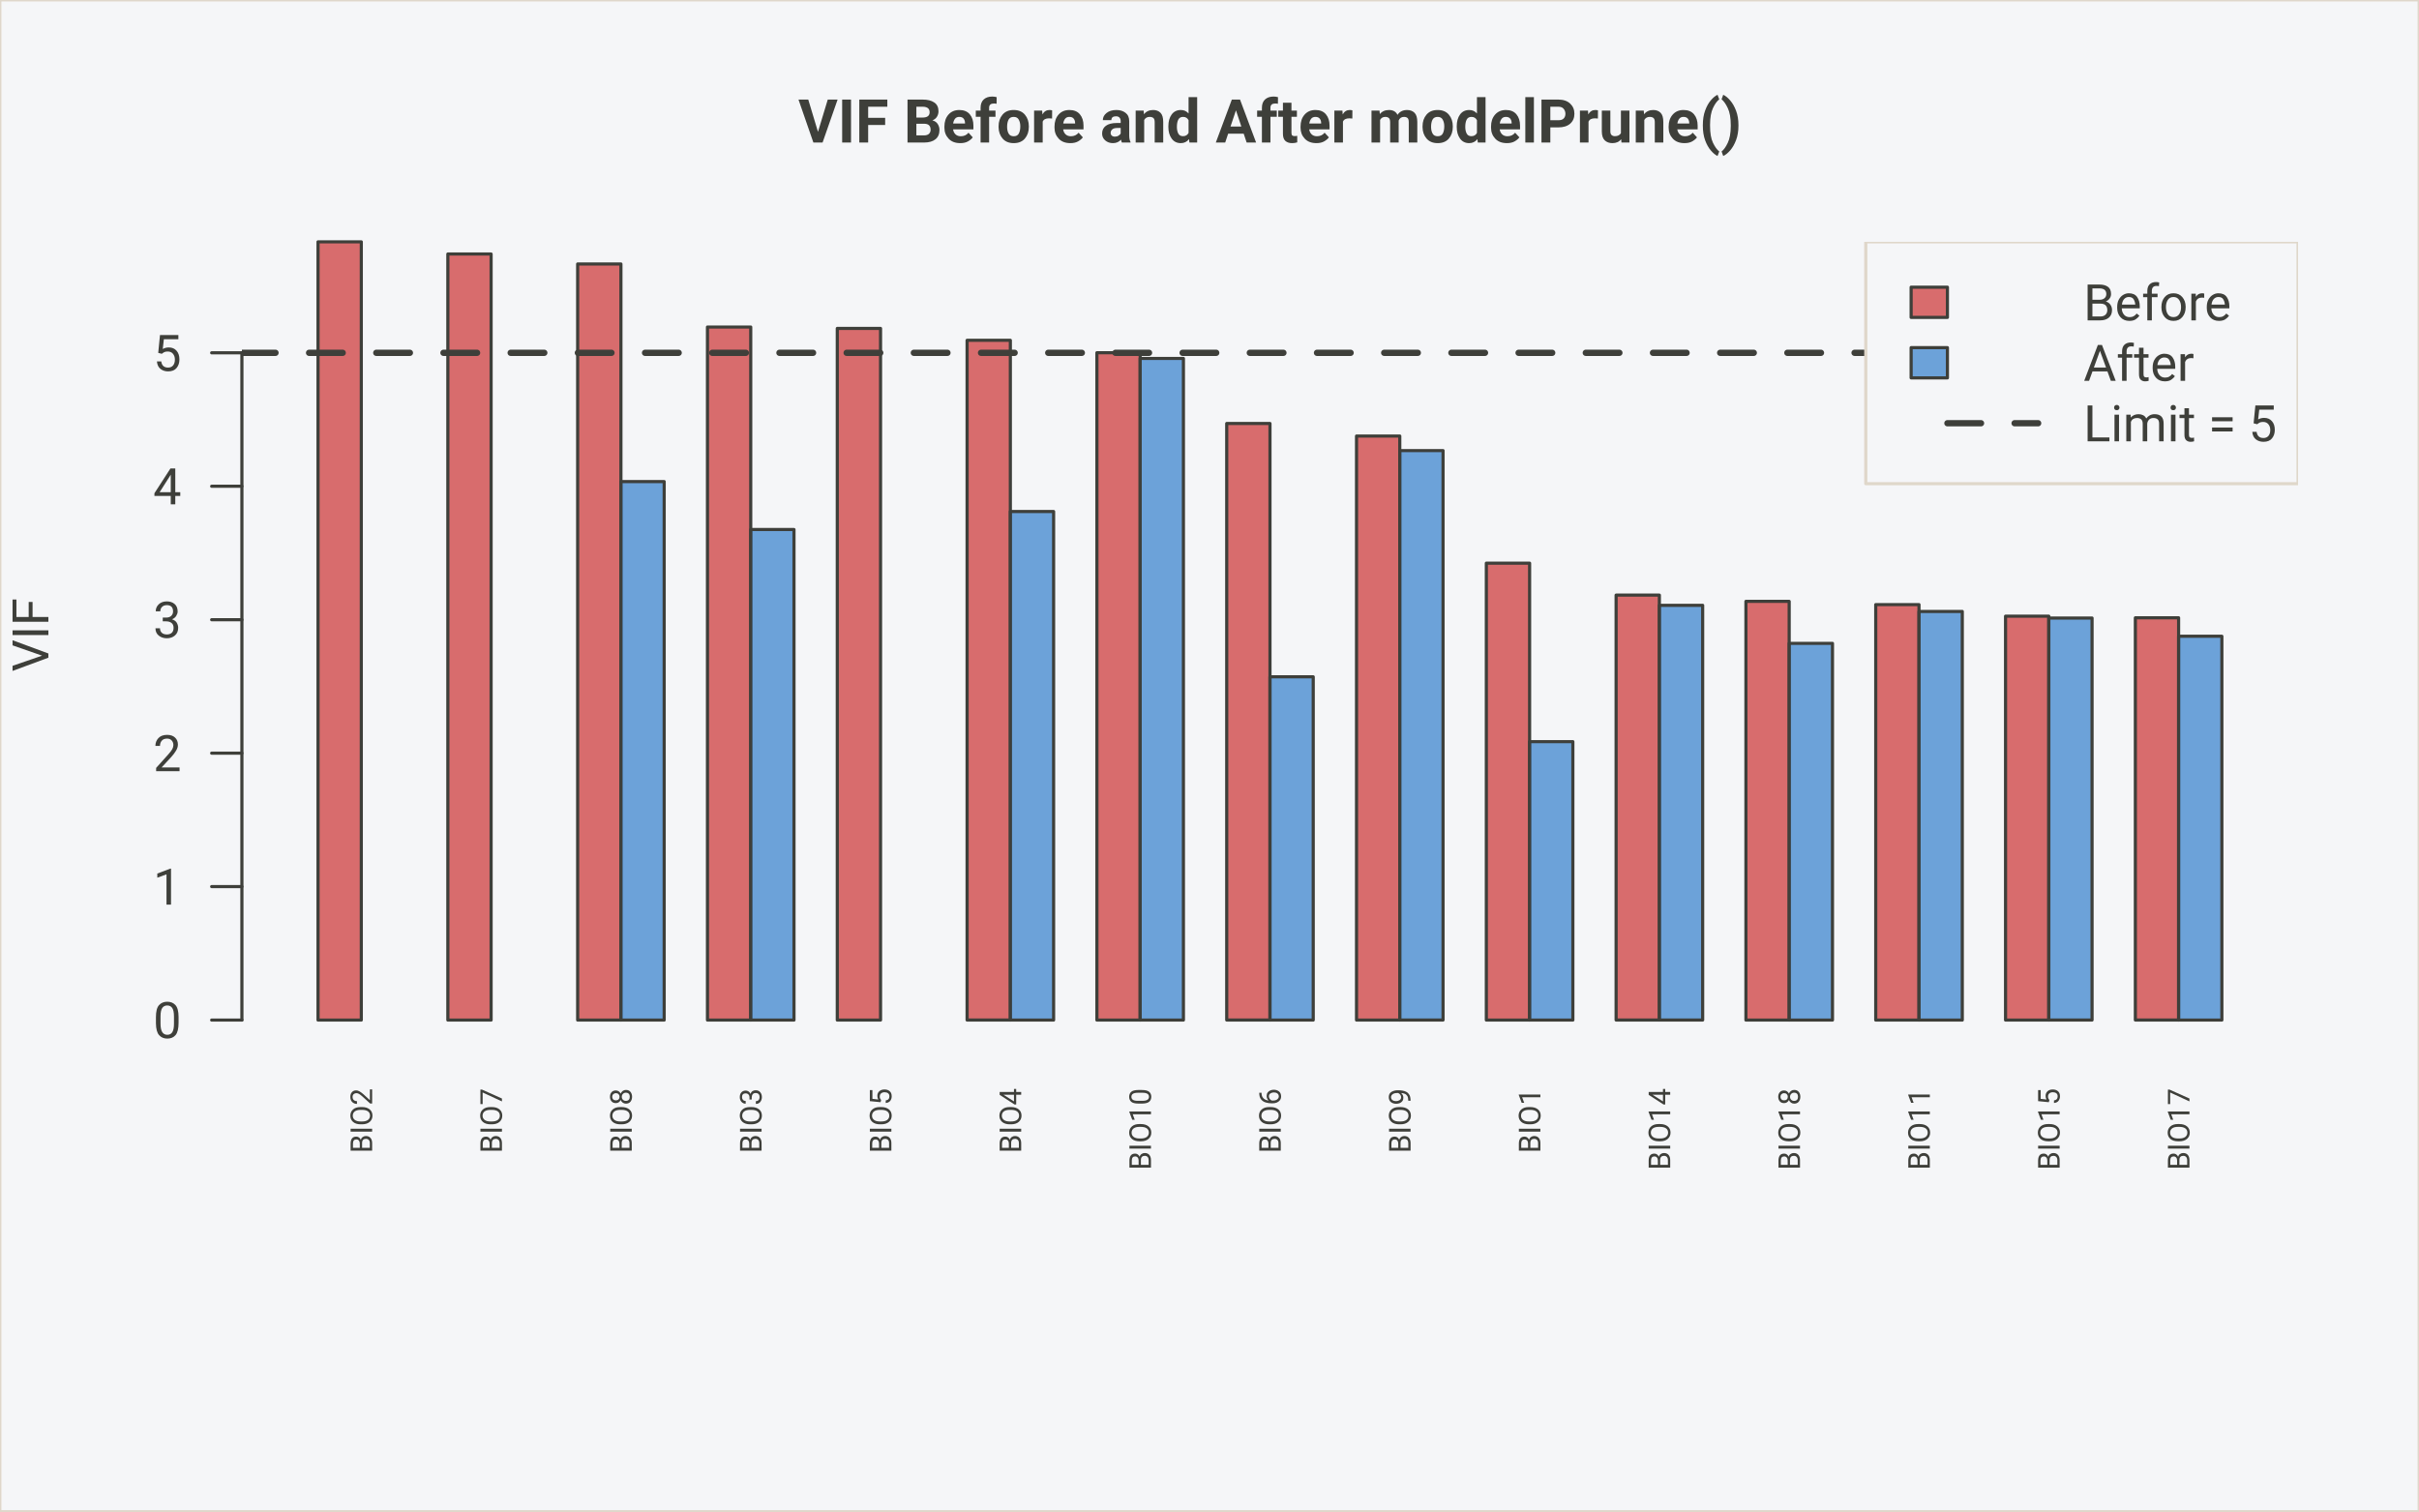
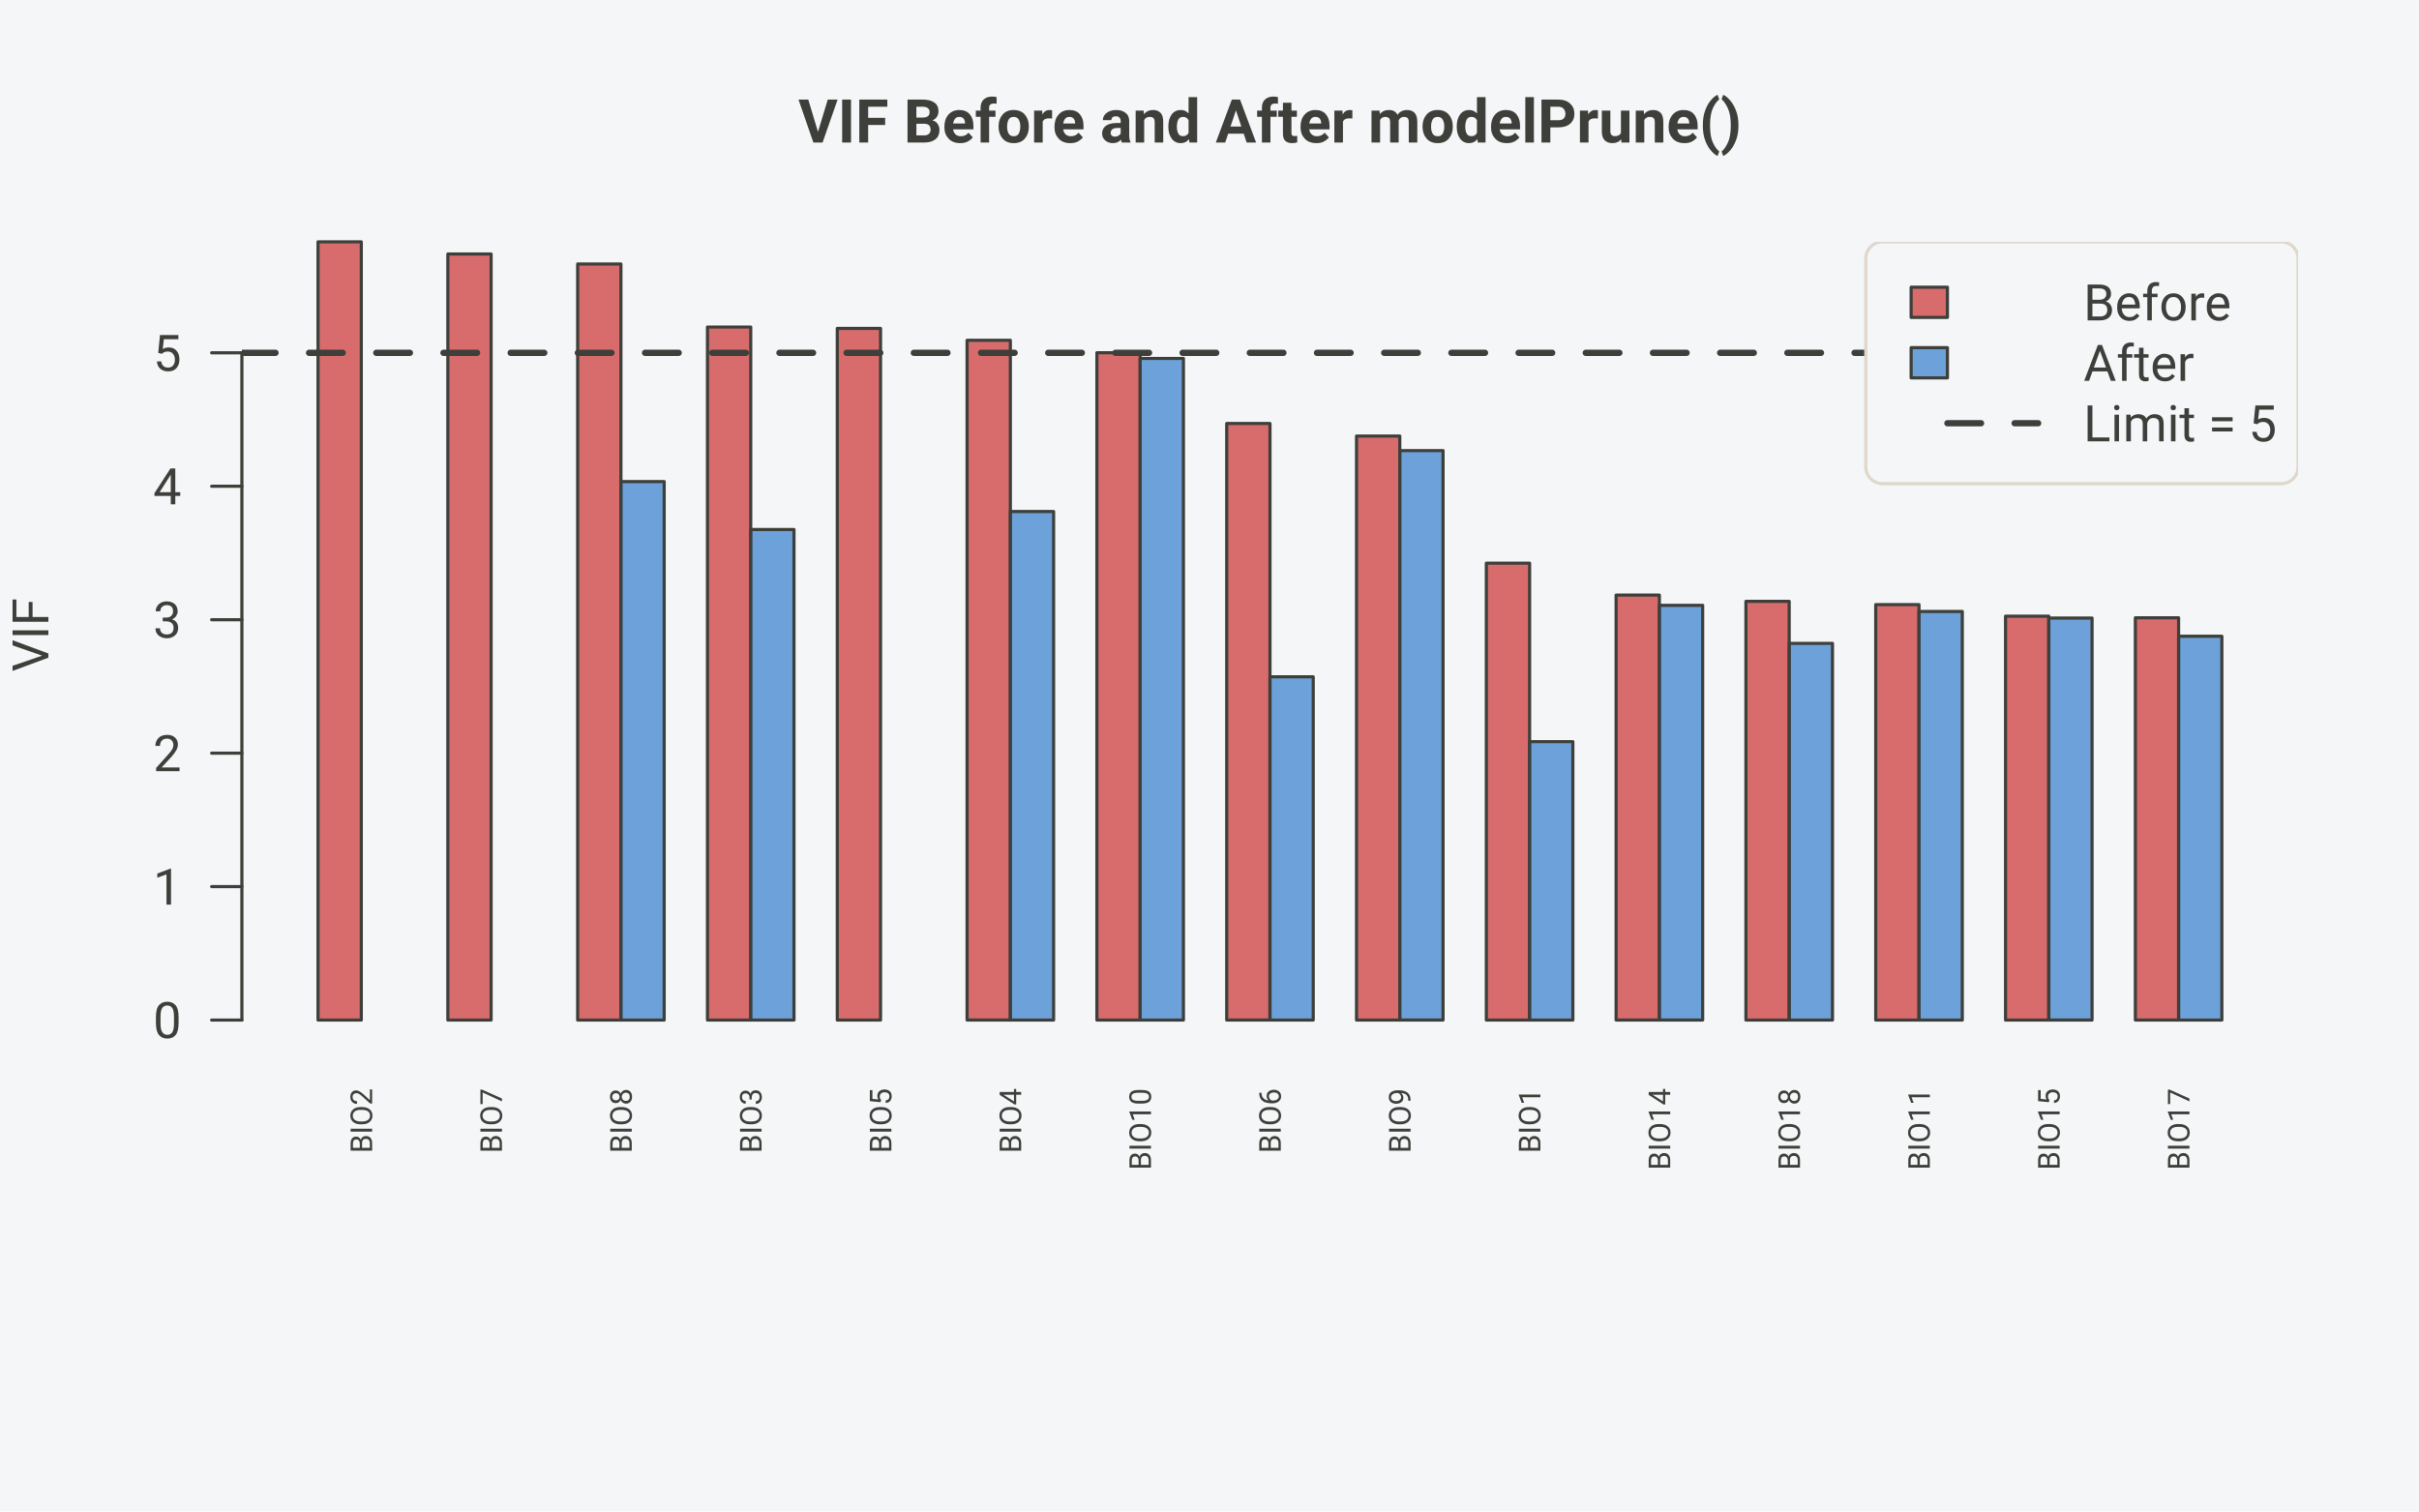
<svg xmlns="http://www.w3.org/2000/svg" width="576.00pt" height="360.00pt" viewBox="0 0 576.00 360.00">
  <g class="svglite">
    <defs>
      <style type="text/css">
    /* theme-aware-processed */
    .svglite line, .svglite polyline, .svglite polygon, .svglite path, .svglite circle {
      fill: none;
      stroke: #3E3F3A;
      stroke-linecap: round;
      stroke-linejoin: round;
      stroke-miterlimit: 10.00;
    }
-     .svglite rect {
+     .svglite &gt; g &gt; rect {
      fill: none;
      stroke: #3E3F3A;
      stroke-linecap: round;
      stroke-linejoin: round;
      stroke-miterlimit: 10.00;
    }
    .svglite text {
      white-space: pre;
      fill: #3E3F3A;
    }
    .svglite g.glyphgroup path {
      fill: inherit;
      stroke: none;
    }
  </style>
    </defs>
-     <rect class="svg-bg" width="100%" height="100%" style="stroke: #DFD7CA; stroke-width: 0.667; fill: #F5F6F8;" />
+     <rect class="svg-bg" width="100%" height="100%" style="stroke: none; fill: #F5F6F8;" />
    <defs>
      <clipPath id="cpMC4wMHw1NzYuMDB8MC4wMHwzNjAuMDA=">
        <rect x="0.00" y="0.00" width="576.00" height="360.00" />
      </clipPath>
    </defs>
    <g clip-path="url(#cpMC4wMHw1NzYuMDB8MC4wMHwzNjAuMDA=)">
      <rect x="75.73" y="57.60" width="10.30" height="185.35" style="stroke-width: 0.75; fill: #CC3333; fill-opacity: 0.70;" />
      <rect x="86.04" y="242.95" width="10.30" height="0.00" style="stroke-width: 0.75; fill: #3380CC; fill-opacity: 0.70;" />
      <rect x="106.64" y="60.50" width="10.30" height="182.45" style="stroke-width: 0.75; fill: #CC3333; fill-opacity: 0.70;" />
      <rect x="116.95" y="242.95" width="10.30" height="0.00" style="stroke-width: 0.75; fill: #3380CC; fill-opacity: 0.70;" />
      <rect x="137.55" y="62.87" width="10.30" height="180.08" style="stroke-width: 0.75; fill: #CC3333; fill-opacity: 0.70;" />
      <rect x="147.85" y="114.70" width="10.30" height="128.25" style="stroke-width: 0.75; fill: #3380CC; fill-opacity: 0.70;" />
      <rect x="168.46" y="77.89" width="10.30" height="165.06" style="stroke-width: 0.75; fill: #CC3333; fill-opacity: 0.70;" />
      <rect x="178.76" y="126.12" width="10.30" height="116.83" style="stroke-width: 0.75; fill: #3380CC; fill-opacity: 0.70;" />
      <rect x="199.37" y="78.22" width="10.30" height="164.73" style="stroke-width: 0.75; fill: #CC3333; fill-opacity: 0.70;" />
      <rect x="209.67" y="242.95" width="10.30" height="0.00" style="stroke-width: 0.75; fill: #3380CC; fill-opacity: 0.70;" />
      <rect x="230.28" y="81.05" width="10.30" height="161.89" style="stroke-width: 0.75; fill: #CC3333; fill-opacity: 0.70;" />
      <rect x="240.58" y="121.83" width="10.30" height="121.12" style="stroke-width: 0.75; fill: #3380CC; fill-opacity: 0.70;" />
      <rect x="261.19" y="84.01" width="10.30" height="158.94" style="stroke-width: 0.75; fill: #CC3333; fill-opacity: 0.70;" />
      <rect x="271.49" y="85.37" width="10.30" height="157.58" style="stroke-width: 0.75; fill: #3380CC; fill-opacity: 0.70;" />
      <rect x="292.10" y="100.86" width="10.30" height="142.08" style="stroke-width: 0.75; fill: #CC3333; fill-opacity: 0.70;" />
      <rect x="302.40" y="161.20" width="10.30" height="81.75" style="stroke-width: 0.75; fill: #3380CC; fill-opacity: 0.70;" />
      <rect x="323.01" y="103.85" width="10.30" height="139.10" style="stroke-width: 0.75; fill: #CC3333; fill-opacity: 0.70;" />
      <rect x="333.31" y="107.32" width="10.30" height="135.62" style="stroke-width: 0.75; fill: #3380CC; fill-opacity: 0.70;" />
      <rect x="353.92" y="134.13" width="10.30" height="108.82" style="stroke-width: 0.75; fill: #CC3333; fill-opacity: 0.70;" />
      <rect x="364.22" y="176.64" width="10.30" height="66.31" style="stroke-width: 0.75; fill: #3380CC; fill-opacity: 0.70;" />
      <rect x="384.82" y="141.74" width="10.30" height="101.20" style="stroke-width: 0.75; fill: #CC3333; fill-opacity: 0.70;" />
      <rect x="395.13" y="144.17" width="10.30" height="98.77" style="stroke-width: 0.75; fill: #3380CC; fill-opacity: 0.70;" />
      <rect x="415.73" y="143.23" width="10.30" height="99.72" style="stroke-width: 0.75; fill: #CC3333; fill-opacity: 0.70;" />
      <rect x="426.04" y="153.23" width="10.30" height="89.72" style="stroke-width: 0.75; fill: #3380CC; fill-opacity: 0.70;" />
      <rect x="446.64" y="144.00" width="10.30" height="98.95" style="stroke-width: 0.75; fill: #CC3333; fill-opacity: 0.70;" />
      <rect x="456.95" y="145.63" width="10.30" height="97.32" style="stroke-width: 0.75; fill: #3380CC; fill-opacity: 0.70;" />
      <rect x="477.55" y="146.76" width="10.30" height="96.19" style="stroke-width: 0.75; fill: #CC3333; fill-opacity: 0.70;" />
      <rect x="487.85" y="147.20" width="10.30" height="95.74" style="stroke-width: 0.75; fill: #3380CC; fill-opacity: 0.70;" />
      <rect x="508.46" y="147.14" width="10.30" height="95.80" style="stroke-width: 0.75; fill: #CC3333; fill-opacity: 0.70;" />
      <rect x="518.76" y="151.54" width="10.30" height="91.41" style="stroke-width: 0.75; fill: #3380CC; fill-opacity: 0.70;" />
      <text transform="translate(88.61,259.20) rotate(-90)" text-anchor="end" style="font-size: 7.20px; font-family: &quot;Roboto&quot;, -apple-system, BlinkMacSystemFont, &quot;Segoe UI&quot;, system-ui, sans-serif;" textLength="16.39px" lengthAdjust="spacingAndGlyphs">BIO2</text>
      <text transform="translate(119.52,259.20) rotate(-90)" text-anchor="end" style="font-size: 7.20px; font-family: &quot;Roboto&quot;, -apple-system, BlinkMacSystemFont, &quot;Segoe UI&quot;, system-ui, sans-serif;" textLength="16.39px" lengthAdjust="spacingAndGlyphs">BIO7</text>
      <text transform="translate(150.43,259.20) rotate(-90)" text-anchor="end" style="font-size: 7.20px; font-family: &quot;Roboto&quot;, -apple-system, BlinkMacSystemFont, &quot;Segoe UI&quot;, system-ui, sans-serif;" textLength="16.39px" lengthAdjust="spacingAndGlyphs">BIO8</text>
      <text transform="translate(181.34,259.20) rotate(-90)" text-anchor="end" style="font-size: 7.20px; font-family: &quot;Roboto&quot;, -apple-system, BlinkMacSystemFont, &quot;Segoe UI&quot;, system-ui, sans-serif;" textLength="16.39px" lengthAdjust="spacingAndGlyphs">BIO3</text>
      <text transform="translate(212.25,259.20) rotate(-90)" text-anchor="end" style="font-size: 7.20px; font-family: &quot;Roboto&quot;, -apple-system, BlinkMacSystemFont, &quot;Segoe UI&quot;, system-ui, sans-serif;" textLength="16.39px" lengthAdjust="spacingAndGlyphs">BIO5</text>
      <text transform="translate(243.16,259.20) rotate(-90)" text-anchor="end" style="font-size: 7.20px; font-family: &quot;Roboto&quot;, -apple-system, BlinkMacSystemFont, &quot;Segoe UI&quot;, system-ui, sans-serif;" textLength="16.39px" lengthAdjust="spacingAndGlyphs">BIO4</text>
      <text transform="translate(274.06,259.20) rotate(-90)" text-anchor="end" style="font-size: 7.20px; font-family: &quot;Roboto&quot;, -apple-system, BlinkMacSystemFont, &quot;Segoe UI&quot;, system-ui, sans-serif;" textLength="20.39px" lengthAdjust="spacingAndGlyphs">BIO10</text>
      <text transform="translate(304.97,259.20) rotate(-90)" text-anchor="end" style="font-size: 7.20px; font-family: &quot;Roboto&quot;, -apple-system, BlinkMacSystemFont, &quot;Segoe UI&quot;, system-ui, sans-serif;" textLength="16.39px" lengthAdjust="spacingAndGlyphs">BIO6</text>
      <text transform="translate(335.88,259.20) rotate(-90)" text-anchor="end" style="font-size: 7.20px; font-family: &quot;Roboto&quot;, -apple-system, BlinkMacSystemFont, &quot;Segoe UI&quot;, system-ui, sans-serif;" textLength="16.39px" lengthAdjust="spacingAndGlyphs">BIO9</text>
      <text transform="translate(366.79,259.20) rotate(-90)" text-anchor="end" style="font-size: 7.20px; font-family: &quot;Roboto&quot;, -apple-system, BlinkMacSystemFont, &quot;Segoe UI&quot;, system-ui, sans-serif;" textLength="16.39px" lengthAdjust="spacingAndGlyphs">BIO1</text>
      <text transform="translate(397.70,259.20) rotate(-90)" text-anchor="end" style="font-size: 7.20px; font-family: &quot;Roboto&quot;, -apple-system, BlinkMacSystemFont, &quot;Segoe UI&quot;, system-ui, sans-serif;" textLength="20.39px" lengthAdjust="spacingAndGlyphs">BIO14</text>
      <text transform="translate(428.61,259.20) rotate(-90)" text-anchor="end" style="font-size: 7.20px; font-family: &quot;Roboto&quot;, -apple-system, BlinkMacSystemFont, &quot;Segoe UI&quot;, system-ui, sans-serif;" textLength="20.39px" lengthAdjust="spacingAndGlyphs">BIO18</text>
      <text transform="translate(459.52,259.20) rotate(-90)" text-anchor="end" style="font-size: 7.20px; font-family: &quot;Roboto&quot;, -apple-system, BlinkMacSystemFont, &quot;Segoe UI&quot;, system-ui, sans-serif;" textLength="19.86px" lengthAdjust="spacingAndGlyphs">BIO11</text>
      <text transform="translate(490.43,259.20) rotate(-90)" text-anchor="end" style="font-size: 7.20px; font-family: &quot;Roboto&quot;, -apple-system, BlinkMacSystemFont, &quot;Segoe UI&quot;, system-ui, sans-serif;" textLength="20.39px" lengthAdjust="spacingAndGlyphs">BIO15</text>
      <text transform="translate(521.34,259.20) rotate(-90)" text-anchor="end" style="font-size: 7.20px; font-family: &quot;Roboto&quot;, -apple-system, BlinkMacSystemFont, &quot;Segoe UI&quot;, system-ui, sans-serif;" textLength="20.39px" lengthAdjust="spacingAndGlyphs">BIO17</text>
      <text x="302.40" y="33.95" text-anchor="middle" style="font-size: 14.40px; font-weight: bold; font-family: &quot;Roboto&quot;, -apple-system, BlinkMacSystemFont, &quot;Segoe UI&quot;, system-ui, sans-serif;" textLength="235.38px" lengthAdjust="spacingAndGlyphs">VIF Before and After modelPrune()</text>
      <text transform="translate(11.52,151.20) rotate(-90)" text-anchor="middle" style="font-size: 12.00px; font-family: &quot;Roboto&quot;, -apple-system, BlinkMacSystemFont, &quot;Segoe UI&quot;, system-ui, sans-serif;" textLength="18.66px" lengthAdjust="spacingAndGlyphs">VIF</text>
      <line x1="57.60" y1="242.95" x2="57.60" y2="84.03" style="stroke-width: 0.75;" />
      <line x1="57.60" y1="242.95" x2="50.40" y2="242.95" style="stroke-width: 0.75;" />
      <line x1="57.60" y1="211.16" x2="50.40" y2="211.16" style="stroke-width: 0.75;" />
      <line x1="57.60" y1="179.38" x2="50.40" y2="179.38" style="stroke-width: 0.75;" />
      <line x1="57.60" y1="147.60" x2="50.40" y2="147.60" style="stroke-width: 0.75;" />
      <line x1="57.60" y1="115.81" x2="50.40" y2="115.81" style="stroke-width: 0.75;" />
      <line x1="57.60" y1="84.03" x2="50.40" y2="84.03" style="stroke-width: 0.75;" />
      <text x="43.20" y="247.24" text-anchor="end" style="font-size: 12.00px; font-family: &quot;Roboto&quot;, -apple-system, BlinkMacSystemFont, &quot;Segoe UI&quot;, system-ui, sans-serif;" textLength="6.67px" lengthAdjust="spacingAndGlyphs">0</text>
      <text x="43.20" y="215.46" text-anchor="end" style="font-size: 12.00px; font-family: &quot;Roboto&quot;, -apple-system, BlinkMacSystemFont, &quot;Segoe UI&quot;, system-ui, sans-serif;" textLength="6.67px" lengthAdjust="spacingAndGlyphs">1</text>
      <text x="43.20" y="183.68" text-anchor="end" style="font-size: 12.00px; font-family: &quot;Roboto&quot;, -apple-system, BlinkMacSystemFont, &quot;Segoe UI&quot;, system-ui, sans-serif;" textLength="6.67px" lengthAdjust="spacingAndGlyphs">2</text>
      <text x="43.20" y="151.89" text-anchor="end" style="font-size: 12.00px; font-family: &quot;Roboto&quot;, -apple-system, BlinkMacSystemFont, &quot;Segoe UI&quot;, system-ui, sans-serif;" textLength="6.67px" lengthAdjust="spacingAndGlyphs">3</text>
      <text x="43.20" y="120.11" text-anchor="end" style="font-size: 12.00px; font-family: &quot;Roboto&quot;, -apple-system, BlinkMacSystemFont, &quot;Segoe UI&quot;, system-ui, sans-serif;" textLength="6.67px" lengthAdjust="spacingAndGlyphs">4</text>
      <text x="43.20" y="88.33" text-anchor="end" style="font-size: 12.00px; font-family: &quot;Roboto&quot;, -apple-system, BlinkMacSystemFont, &quot;Segoe UI&quot;, system-ui, sans-serif;" textLength="6.67px" lengthAdjust="spacingAndGlyphs">5</text>
    </g>
    <defs>
      <clipPath id="cpNTcuNjB8NTQ3LjIwfDU3LjYwfDI0NC44MA==">
        <rect x="57.60" y="57.60" width="489.60" height="187.20" />
      </clipPath>
    </defs>
    <g clip-path="url(#cpNTcuNjB8NTQ3LjIwfDU3LjYwfDI0NC44MA==)">
      <line x1="57.60" y1="84.03" x2="547.20" y2="84.03" style="stroke-width: 1.50; stroke-dasharray: 8.00,8.00;" />
-       <rect x="444.27" y="57.60" width="102.93" height="57.60" style="stroke-width: 0.75; stroke: #DFD7CA; fill: #F5F6F8;" />
+       <rect rx="4" x="444.27" y="57.60" width="102.93" height="57.60" style="stroke-width: 0.75; stroke: #DFD7CA; fill: #F5F6F8;" />
      <rect x="455.07" y="68.40" width="8.64" height="7.20" style="stroke-width: 0.75; stroke: #3E3F3A; fill: #CC3333; fill-opacity: 0.70;" />
      <rect x="455.07" y="82.80" width="8.64" height="7.20" style="stroke-width: 0.75; stroke: #3E3F3A; fill: #3380CC; fill-opacity: 0.70;" />
      <rect x="455.07" y="97.20" width="8.64" height="7.20" style="stroke-width: 0.75; stroke: none;" />
      <line x1="463.71" y1="100.80" x2="485.31" y2="100.80" style="stroke-width: 1.50; stroke-dasharray: 8.00,8.00;" />
      <text x="496.11" y="76.30" style="font-size: 12.00px; font-family: &quot;Roboto&quot;, -apple-system, BlinkMacSystemFont, &quot;Segoe UI&quot;, system-ui, sans-serif;" textLength="35.34px" lengthAdjust="spacingAndGlyphs">Before</text>
      <text x="496.11" y="90.70" style="font-size: 12.00px; font-family: &quot;Roboto&quot;, -apple-system, BlinkMacSystemFont, &quot;Segoe UI&quot;, system-ui, sans-serif;" textLength="25.33px" lengthAdjust="spacingAndGlyphs">After</text>
      <text x="496.11" y="105.10" style="font-size: 12.00px; font-family: &quot;Roboto&quot;, -apple-system, BlinkMacSystemFont, &quot;Segoe UI&quot;, system-ui, sans-serif;" textLength="45.69px" lengthAdjust="spacingAndGlyphs">Limit = 5</text>
    </g>
  </g>
</svg>
